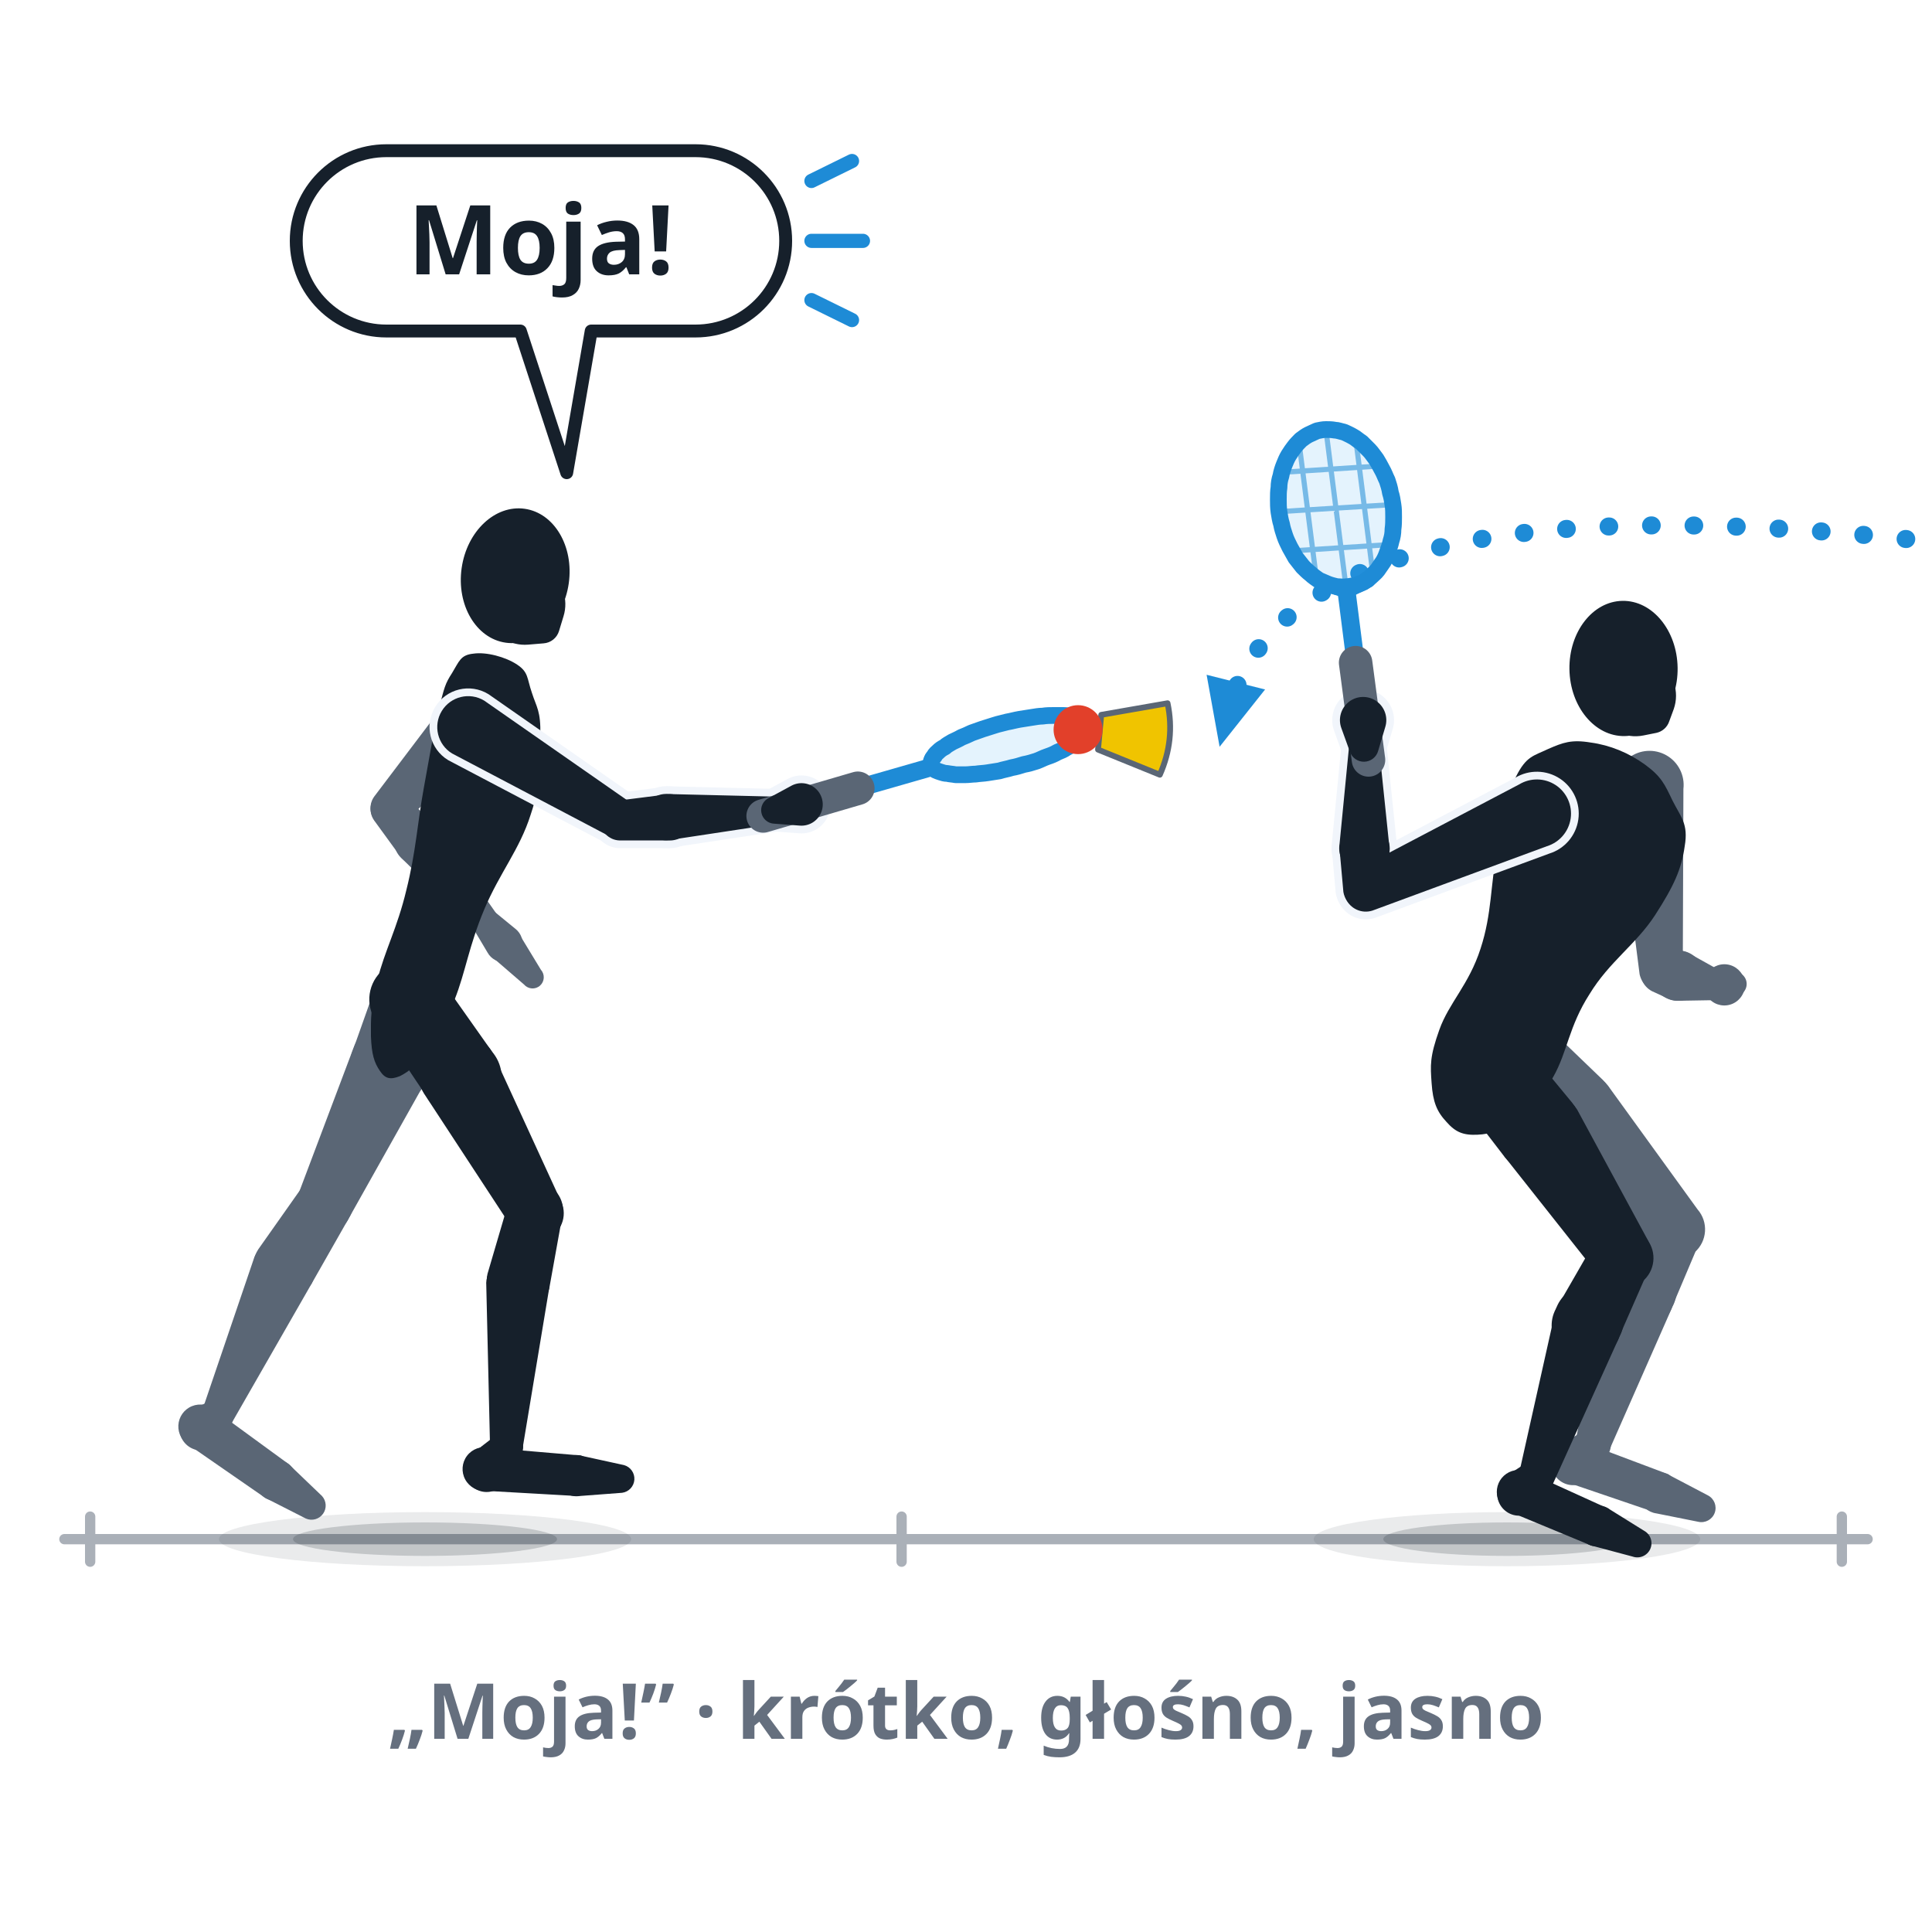
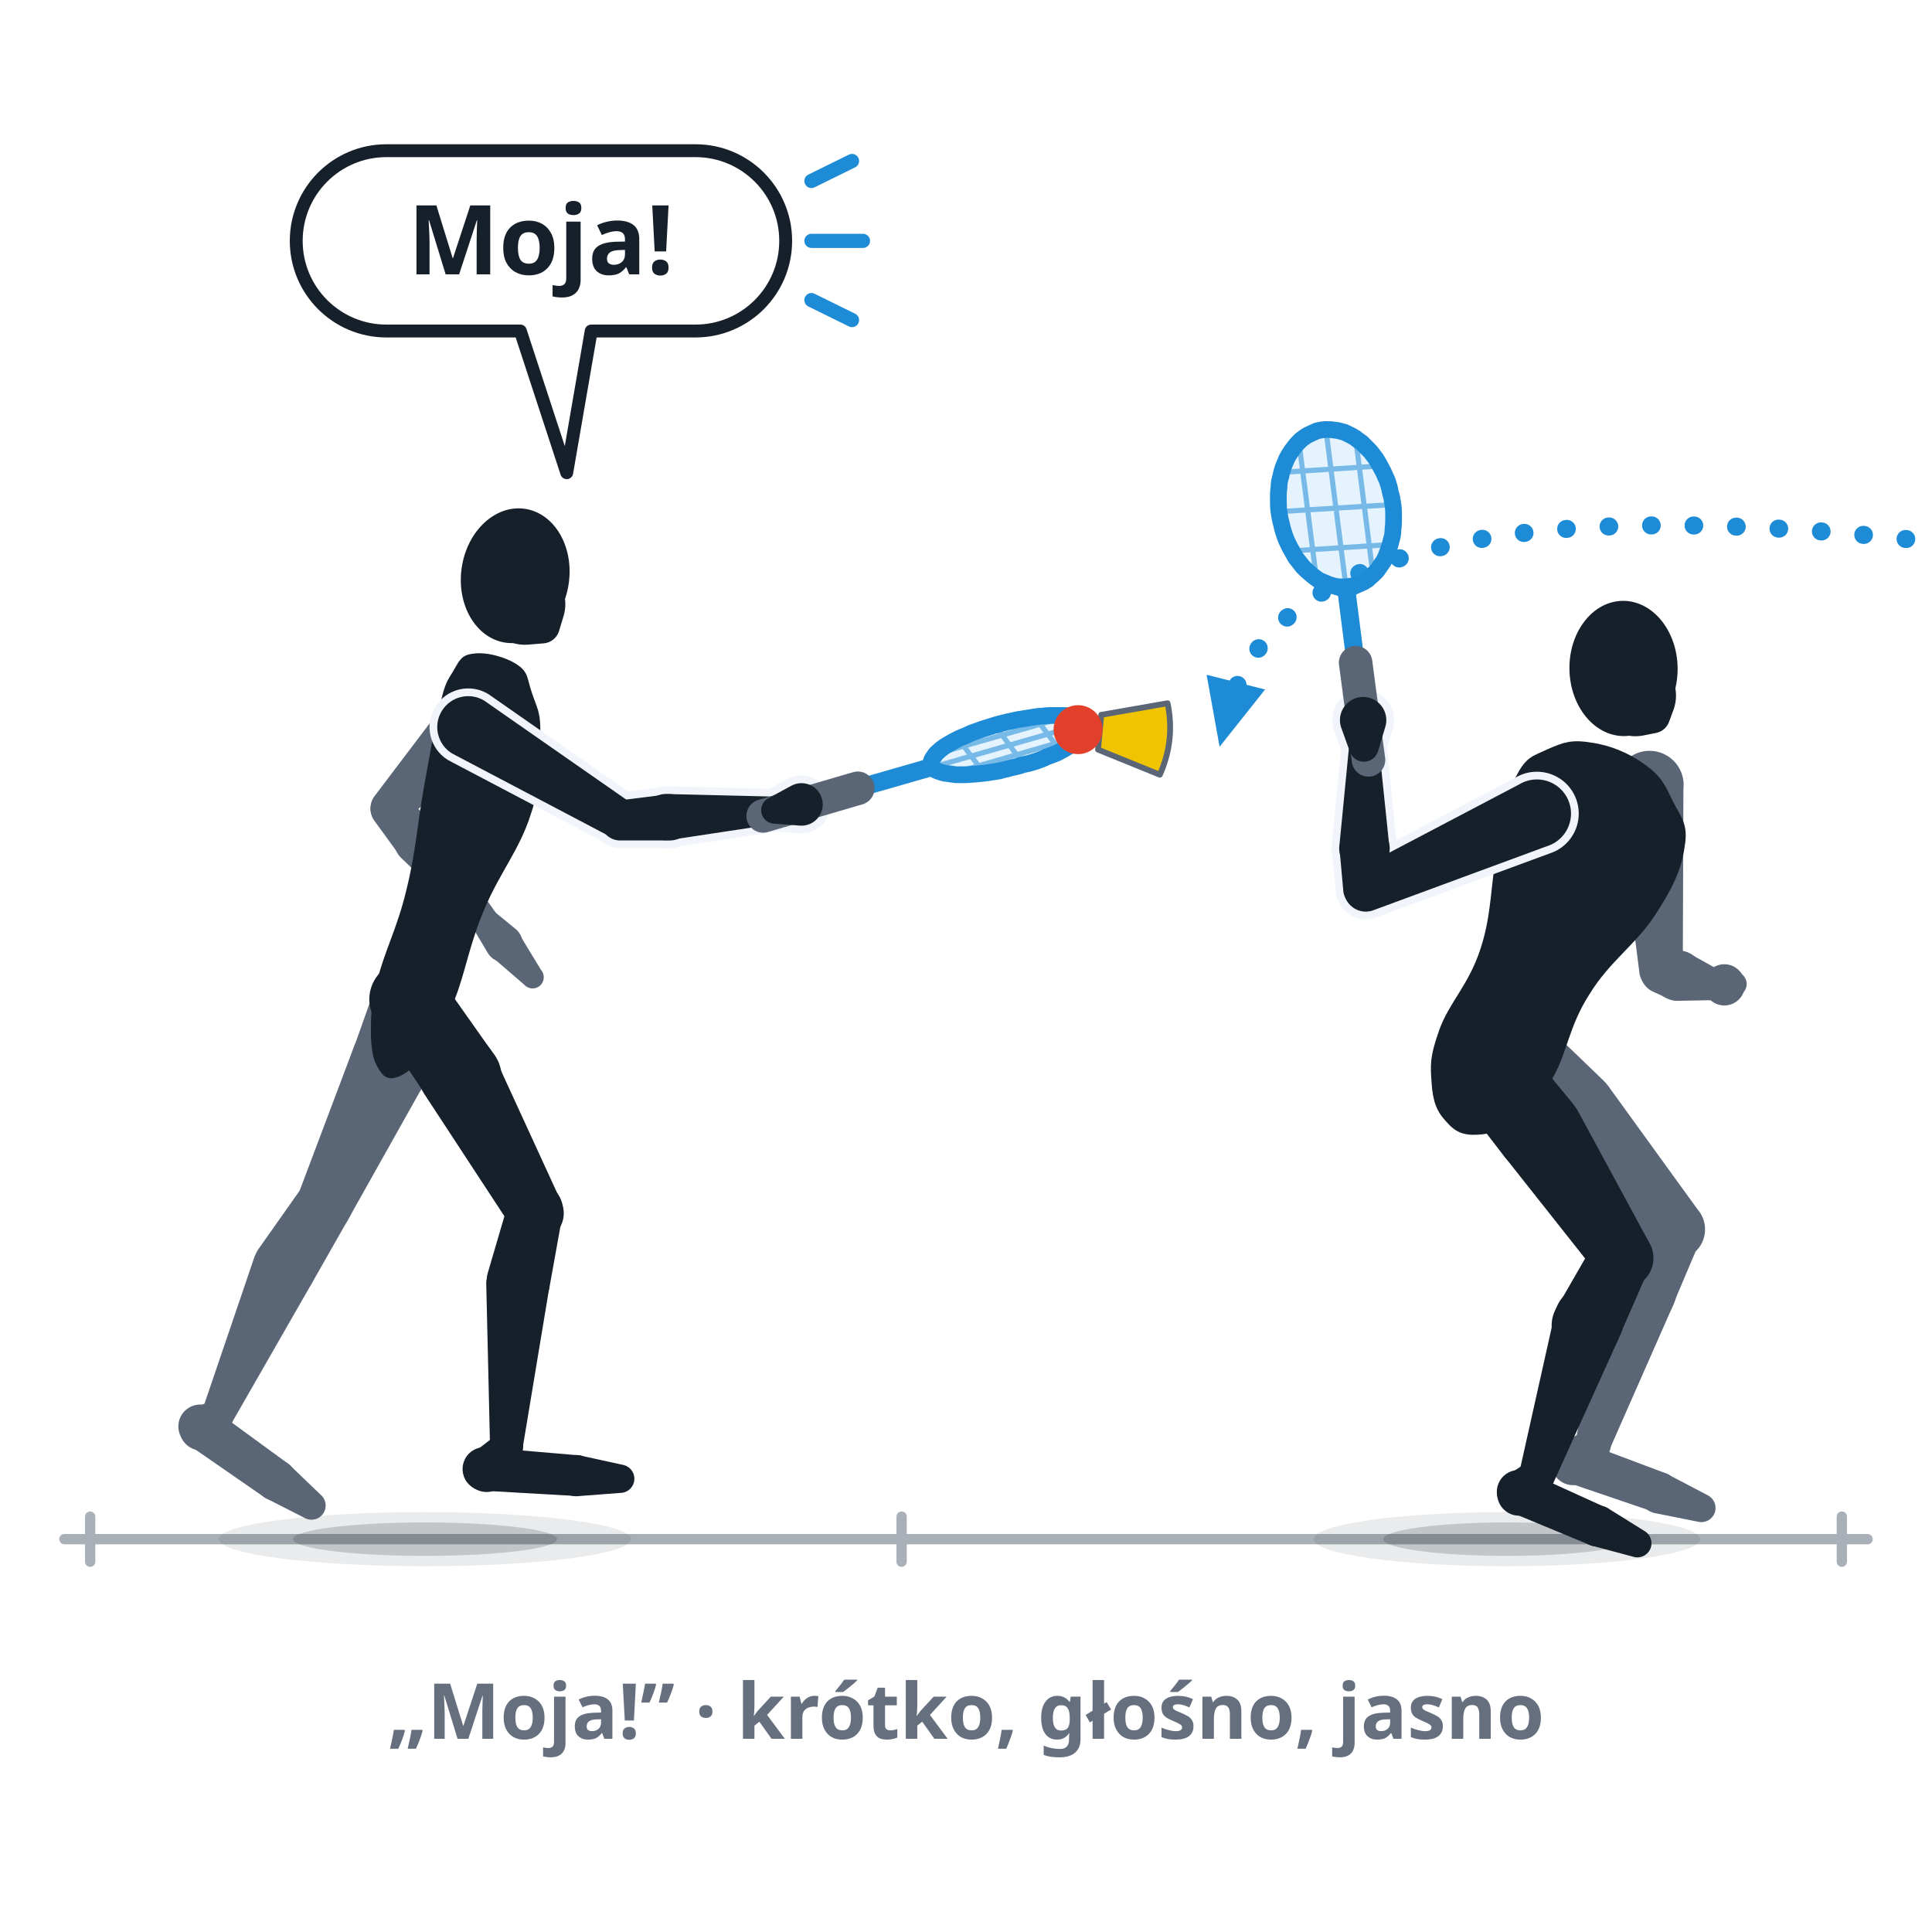
<svg xmlns="http://www.w3.org/2000/svg" viewBox="0 0 300 300" role="img" data-quelle="figuren" aria-label="Porozumienie w parze: dwaj partnerzy deblowi jeden za drugim na własnym polu, obaj zwróceni do przeciwnika. Gracz tylny woła „Moja!” i bierze speedera, gracz atakujący z przodu go przepuszcza.">
  <style>
    .s-k{fill:var(--tinte,#16202b)}
    .s-f{fill:var(--tinte-2,#5a6675)}
    .s-x{fill:var(--flaeche-2,#f1f5fb);stroke:var(--flaeche-2,#f1f5fb);stroke-width:2.4;stroke-linejoin:round}
    .s-rf{fill:var(--primaer,#38a4f1);opacity:.14}
    .s-rs{fill:none;stroke:var(--primaer-dunkel,#1e8bd6);stroke-width:.8;opacity:.55}
    .s-rr{fill:none;stroke:var(--primaer-dunkel,#1e8bd6);stroke-width:2.6;stroke-linejoin:round}
    .s-rh{fill:none;stroke:var(--primaer-dunkel,#1e8bd6);stroke-width:2.1;stroke-linecap:round;stroke-linejoin:round}
    .s-rsch{fill:none;stroke:var(--primaer-dunkel,#1e8bd6);stroke-width:2.8;stroke-linecap:round}
    .s-rg{fill:none;stroke:var(--tinte-2,#5a6675);stroke-width:5.2;stroke-linecap:round}
    .s-korb{fill:var(--speeder-korb,#f0c400);stroke:var(--tinte-2,#5a6675);stroke-width:.9;stroke-linejoin:round}
    .s-kappe{fill:var(--speeder-kappe,#e2402a)}
    .s-sch{fill:var(--schatten-boden,#16202b2e)}
    .s-schw{fill:var(--schatten-boden,#16202b2e);opacity:.5}
    .s-bahn{fill:none;stroke:var(--primaer-dunkel,#1e8bd6);stroke-width:2.8;stroke-dasharray:.1 6.5;stroke-linecap:round}
    .s-mk{fill:var(--primaer-dunkel,#1e8bd6)}
    .s-boden{fill:none;stroke:var(--tinte-3,#656f7e);stroke-width:1.6;opacity:.55;stroke-linecap:round}
    .s-blase{fill:var(--flaeche,#ffffff);stroke:var(--tinte,#16202b);stroke-width:2;stroke-linejoin:round}
    .s-ruf{fill:var(--tinte,#16202b);font:800 15px/1 system-ui,sans-serif;text-anchor:middle}
    .s-schall{fill:none;stroke:var(--primaer-dunkel,#1e8bd6);stroke-width:2.2;stroke-linecap:round}
    .st{fill:var(--tinte-3,#656f7e);font:600 12px/1 system-ui,sans-serif;text-anchor:middle}
  </style>
  <defs>
    <marker id="p043" viewBox="0 0 10 10" markerWidth="4.4" markerHeight="4.4" refX="5" refY="5" orient="auto">
      <path d="M1,1.2 L9.4,5 L1,8.8 Z" class="s-mk" />
    </marker>
  </defs>
  <path class="s-boden" d="M10,239L290,239M14,235.5L14,242.5M140,235.5L140,242.5M286,235.5L286,242.5" />
  <ellipse class="s-schw" cx="66" cy="239" rx="32" ry="4.2" />
  <ellipse class="s-sch" cx="66" cy="239" rx="20.5" ry="2.6" />
  <ellipse class="s-schw" cx="234" cy="239" rx="30" ry="4.2" />
  <ellipse class="s-sch" cx="234" cy="239" rx="19.2" ry="2.6" />
  <path class="s-bahn" d="M296,83.7 Q 200,73.7 190.7,110.7" marker-end="url(#p043)" />
  <g class="s-f">
    <path d="M229.2,166.9L239.4,177.3A6.7,6.7 0 1 0 248.9,167.7L238.4,157.6A6.5,6.5 0 0 0 229.2,166.9Z" />
    <path d="M239.5,177.3L256.5,194A4.7,4.7 0 0 0 263.6,187.8L249.7,168.6A6.7,6.7 0 1 0 239.5,177.3Z" />
    <path d="M255.7,188.3L250.1,198.1A5.4,5.4 0 1 0 259.7,202.8L264.1,192.4A4.7,4.7 0 0 0 255.7,188.3Z" />
    <path d="M249.6,199.6L244.6,224A2.7,2.7 0 0 0 249.7,225.6L259.7,202.9A5.4,5.4 0 1 0 249.6,199.6Z" />
    <path d="M245.8,222.2L242.7,224.2A3.4,3.4 0 1 0 247.1,229.1L249.4,226.2A2.7,2.7 0 0 0 245.8,222.2Z" />
    <path d="M243.4,230.2L256.9,234.8A3.2,3.2 0 0 0 259,228.9L245.7,223.9A3.4,3.4 0 1 0 243.4,230.2Z" />
    <path d="M257.2,235L263.7,236.3A2.2,2.2 0 0 0 265.2,232.2L259.3,229.1A3.2,3.2 0 1 0 257.2,235Z" />
  </g>
  <g class="s-f">
    <path d="M251,123.2L254.6,151.3A3.4,3.4 0 0 0 261.3,150.9L261.4,122.5A5.3,5.3 0 1 0 251,123.2Z" />
    <path d="M256.5,153.9L258.9,155A3.9,3.9 0 1 0 260.7,147.6L258.1,147.5A3.4,3.4 0 0 0 256.5,153.9Z" />
    <path d="M260.6,155.4L266.5,155.3A2.3,2.3 0 0 0 267.6,151L262.4,148.1A3.9,3.9 0 1 0 260.6,155.4Z" />
  </g>
  <g class="s-f">
    <path d="M264.9,154.6L265.5,155.2A3.2,3.2 0 1 0 265.2,151L264.7,151.5A2.3,2.3 0 0 0 264.9,154.6Z" />
    <path d="M269.8,155.1L270.7,154.1A1.9,1.9 0 0 0 270.5,151.3L269.5,150.5A3,3 0 1 0 269.8,155.1Z" />
  </g>
  <g class="s-k">
    <path d="M255.4,118.7C258,120.6 258.5,121.8 259.7,124.3C261,126.9 262.2,127.9 261.6,131.4C261.1,135 259.9,137.6 257,142.1C254,146.7 249.9,149.3 246.8,154.4C243.6,159.4 243.4,163.3 241.2,167.2C238.9,171.1 237.9,171.9 235.5,173.7C233.2,175.5 231.6,176.1 229.4,176.2C227.2,176.3 226,175.8 224.6,174.2C223.1,172.6 222.5,171.1 222.3,168.2C222.1,165.4 222,164.1 223.5,159.9C225,155.7 228.1,152.9 229.9,147.3C231.7,141.8 231.4,137.4 232.5,132C233.6,126.7 233.8,123.7 235.4,120.6C237,117.4 238.1,117.4 240.4,116.3C242.7,115.3 244,114.8 247,115.3C250,115.7 252.9,116.9 255.4,118.7Z" />
    <path d="M225,168.4L233.6,179.6A6.7,6.7 0 1 0 244.1,171.2L235.1,160.3A6.5,6.5 0 0 0 225,168.4Z" />
    <path d="M233.7,179.7L248.1,197.9A4.7,4.7 0 0 0 256,192.8L244.9,172.3A6.7,6.7 0 1 0 233.7,179.7Z" />
    <path d="M247.7,192.7L242,202.6A5.4,5.4 0 1 0 251.5,207.4L256.1,196.9A4.7,4.7 0 0 0 247.7,192.7Z" />
    <path d="M241.4,204.1L235.9,228.7A2.7,2.7 0 0 0 241.1,230.5L251.5,207.5A5.4,5.4 0 1 0 241.4,204.1Z" />
    <path d="M237.1,227.1L234.2,229A3.4,3.4 0 1 0 238.8,233.7L240.8,230.9A2.7,2.7 0 0 0 237.1,227.1Z" />
    <path d="M234.8,234.9L247.1,240A3.2,3.2 0 0 0 249.6,234.2L237.5,228.7A3.4,3.4 0 1 0 234.8,234.9Z" />
    <path d="M247.5,240.1L253.5,241.7A2.2,2.2 0 0 0 255.3,237.7L250,234.4A3.2,3.2 0 1 0 247.5,240.1Z" />
  </g>
  <g class="s-k">
    <ellipse cx="252.1" cy="103.8" rx="8.4" ry="10.5" transform="rotate(-0.9 252.1 103.8)" />
    <path d="M255.2,114.2L257.2,113.8A2.7,2.7 0 0 0 259.2,112L259.9,110.1A6.3,6.3 0 1 0 255.2,114.2Z" />
  </g>
  <g class="s-x">
    <path d="M235.9,121.8L210.4,135.2A3.4,3.4 0 0 0 213.1,141.4L240.2,131.4A5.3,5.3 0 1 0 235.9,121.8Z" />
    <path d="M215.3,138.5L215.8,131.8A3.9,3.9 0 1 0 208,131.8L208.6,138.5A3.4,3.4 0 0 0 215.3,138.5Z" />
    <path d="M215.7,131.1L214.1,115.7A2.3,2.3 0 0 0 209.5,115.7L208,131.1A3.9,3.9 0 1 0 215.7,131.1Z" />
    <path d="M214,116.6L215.1,112.9A3.6,3.6 0 1 0 208.3,113.1L209.6,116.7A2.3,2.3 0 0 0 214,116.6Z" />
  </g>
  <g class="s-k">
    <path d="M235.9,121.8L210.4,135.2A3.4,3.4 0 0 0 213.1,141.4L240.2,131.4A5.3,5.3 0 1 0 235.9,121.8Z" />
    <path d="M215.3,138.5L215.8,131.8A3.9,3.9 0 1 0 208,131.8L208.6,138.5A3.4,3.4 0 0 0 215.3,138.5Z" />
    <path d="M215.7,131.1L214.1,115.7A2.3,2.3 0 0 0 209.5,115.7L208,131.1A3.9,3.9 0 1 0 215.7,131.1Z" />
  </g>
  <path class="s-rf" d="M205.9,66.7C205.4,66.7 205,66.8 204.5,66.9C204.1,67.1 203.6,67.3 203.2,67.5C202.8,67.7 202.4,68 202,68.3C201.7,68.6 201.3,69 201,69.4C200.7,69.8 200.4,70.2 200.1,70.7C199.8,71.2 199.6,71.7 199.4,72.2C199.2,72.7 199,73.3 198.9,73.9C198.7,74.5 198.6,75.1 198.6,75.7C198.5,76.3 198.5,76.9 198.5,77.6C198.5,78.2 198.5,78.8 198.6,79.5C198.7,80.1 198.8,80.8 199,81.4C199.1,82 199.3,82.6 199.5,83.2C199.7,83.8 200,84.4 200.3,85C200.6,85.5 200.9,86.1 201.2,86.6C201.6,87.1 201.9,87.5 202.3,88C202.7,88.4 203.1,88.8 203.5,89.1C203.9,89.5 204.4,89.8 204.8,90.1C205.3,90.3 205.7,90.5 206.2,90.7C206.7,90.9 207.2,91 207.6,91.1C208.1,91.1 208.6,91.2 209,91.1C209.5,91.1 209.9,91 210.4,90.9C210.8,90.8 211.3,90.6 211.7,90.4C212.1,90.1 212.5,89.9 212.9,89.5C213.2,89.2 213.6,88.9 213.9,88.5C214.2,88.1 214.5,87.6 214.8,87.2C215.1,86.7 215.3,86.2 215.5,85.6C215.7,85.1 215.9,84.5 216,84C216.2,83.4 216.3,82.8 216.3,82.2C216.4,81.5 216.4,80.9 216.4,80.3C216.4,79.6 216.4,79 216.3,78.4C216.2,77.7 216.1,77.1 215.9,76.5C215.8,75.8 215.6,75.2 215.4,74.6C215.1,74 214.9,73.4 214.6,72.9C214.3,72.3 214,71.8 213.7,71.3C213.3,70.8 213,70.3 212.6,69.9C212.2,69.5 211.8,69.1 211.4,68.7C210.9,68.4 210.5,68 210.1,67.8C209.6,67.5 209.1,67.3 208.7,67.1C208.2,67 207.7,66.8 207.3,66.8C206.8,66.7 206.3,66.7 205.9,66.7Z" />
  <path class="s-rs" d="M213.1,88.5L210.6,68.8M208.9,90.3L206,67.6M204.3,89L201.8,69.4M215.2,84.6L201.3,85.5M215.5,78.4L199.4,79.4M213.6,72.4L199.7,73.3" />
  <path class="s-rh" d="M212.5,90.2L209.1,91.9L205.4,90.6" />
  <path class="s-rsch" d="M210.5,102.9L209.1,91.9" />
  <path class="s-rr" d="M205.9,66.7C205.4,66.7 205,66.8 204.5,66.9C204.1,67.1 203.6,67.3 203.2,67.5C202.8,67.7 202.4,68 202,68.3C201.7,68.6 201.3,69 201,69.4C200.7,69.8 200.4,70.2 200.1,70.7C199.8,71.2 199.6,71.7 199.4,72.2C199.2,72.7 199,73.3 198.9,73.9C198.7,74.5 198.6,75.1 198.6,75.7C198.5,76.3 198.5,76.9 198.5,77.6C198.5,78.2 198.5,78.8 198.6,79.5C198.7,80.1 198.8,80.8 199,81.4C199.1,82 199.3,82.6 199.5,83.2C199.7,83.8 200,84.4 200.3,85C200.6,85.5 200.9,86.1 201.2,86.6C201.6,87.1 201.9,87.5 202.3,88C202.7,88.4 203.1,88.8 203.5,89.1C203.9,89.5 204.4,89.8 204.8,90.1C205.3,90.3 205.7,90.5 206.2,90.7C206.7,90.9 207.2,91 207.6,91.1C208.1,91.1 208.6,91.2 209,91.1C209.5,91.1 209.9,91 210.4,90.9C210.8,90.8 211.3,90.6 211.7,90.4C212.1,90.1 212.5,89.9 212.9,89.5C213.2,89.2 213.6,88.9 213.9,88.5C214.2,88.1 214.5,87.6 214.8,87.2C215.1,86.7 215.3,86.2 215.5,85.6C215.7,85.1 215.9,84.5 216,84C216.2,83.4 216.3,82.8 216.3,82.2C216.4,81.5 216.4,80.9 216.4,80.3C216.4,79.6 216.4,79 216.3,78.4C216.2,77.7 216.1,77.1 215.9,76.5C215.8,75.8 215.6,75.2 215.4,74.6C215.1,74 214.9,73.4 214.6,72.9C214.3,72.3 214,71.8 213.7,71.3C213.3,70.8 213,70.3 212.6,69.9C212.2,69.5 211.8,69.1 211.4,68.7C210.9,68.4 210.5,68 210.1,67.8C209.6,67.5 209.1,67.3 208.7,67.1C208.2,67 207.7,66.8 207.3,66.8C206.8,66.7 206.3,66.7 205.9,66.7Z" />
  <path class="s-rg" d="M212.5,118L210.5,102.9" />
  <g class="s-k">
    <path d="M214,116.6L215.1,112.9A3.6,3.6 0 1 0 208.3,113.1L209.6,116.7A2.3,2.3 0 0 0 214,116.6Z" />
  </g>
  <g class="s-f">
    <path d="M59.3,150.4L54.9,162.8A6.2,6.2 0 1 0 66.6,166.7L70.6,154.2A6,6 0 0 0 59.3,150.4Z" />
    <path d="M54.9,162.7L46.3,185.5A4.3,4.3 0 0 0 54.2,189.1L66.1,167.9A6.2,6.2 0 1 0 54.9,162.7Z" />
    <path d="M46.8,184.5L40.1,194A4.9,4.9 0 1 0 48.4,199.3L54.2,189.1A4.3,4.3 0 0 0 46.8,184.5Z" />
    <path d="M39.5,195.2L31.4,219A2.5,2.5 0 0 0 35.9,221.1L48.4,199.3A4.9,4.9 0 1 0 39.5,195.2Z" />
    <path d="M32.9,217.5L30.2,218.6A3.4,3.4 0 1 0 34.1,223.7L35.8,221.3A2.5,2.5 0 0 0 32.9,217.5Z" />
    <path d="M29.5,224.5L41.2,232.6A3.2,3.2 0 0 0 44.9,227.4L33.4,219A3.4,3.4 0 1 0 29.5,224.5Z" />
    <path d="M41.6,232.8L47.5,235.8A2.2,2.2 0 0 0 50,232.3L45.2,227.7A3.2,3.2 0 1 0 41.6,232.8Z" />
  </g>
  <g class="s-f">
    <path d="M71.5,106L58.1,123.7A3.1,3.1 0 0 0 62.7,127.8L78.7,112.4A4.8,4.8 0 1 0 71.5,106Z" />
    <path d="M58.1,127.4L62.1,132.9A3.6,3.6 0 1 0 67.6,128.3L62.8,123.4A3.1,3.1 0 0 0 58.1,127.4Z" />
    <path d="M62.5,133.4L73.9,144.6A2.1,2.1 0 0 0 77.1,141.9L67.9,128.8A3.6,3.6 0 1 0 62.5,133.4Z" />
  </g>
  <g class="s-f">
    <path d="M73.5,144.2L75.7,147.9A2.9,2.9 0 1 0 80,144.2L76.7,141.5A2.1,2.1 0 0 0 73.5,144.2Z" />
    <path d="M76.3,148.5L81.4,152.9A1.7,1.7 0 0 0 84,150.6L80.6,145A2.8,2.8 0 1 0 76.3,148.5Z" />
  </g>
  <g class="s-k">
    <path d="M80.3,103.2C82.1,104.4 81.8,105.3 82.6,107.6C83.3,109.8 84,110.4 83.9,114.2C83.9,118 84.2,121.2 82.4,126.5C80.7,131.9 77.6,135.5 75.2,141.2C72.8,146.9 72.3,150.9 70.6,155.2C68.8,159.6 68.1,160.7 66.4,163.1C64.7,165.4 63.5,166.4 62.1,167.1C60.6,167.7 59.8,167.5 59,166.3C58.1,165 57.7,163.7 57.6,160.9C57.6,158.1 57.5,156.8 58.6,152.2C59.7,147.7 61.7,144.1 63.1,138.2C64.6,132.2 64.8,127.9 65.8,122.4C66.8,116.8 67.3,113.9 68.1,110.3C69,106.7 69.1,106.2 70.2,104.5C71.3,102.7 71.5,101.7 73.5,101.5C75.5,101.2 78.5,102 80.3,103.2Z" />
    <path d="M58.1,158.1L66.2,170.2A6.2,6.2 0 1 0 76.4,163.3L68,151.4A6,6 0 0 0 58.1,158.1Z" />
    <path d="M66.1,170.2L79.4,190.5A4.3,4.3 0 0 0 87,186.3L76.9,164.3A6.2,6.2 0 1 0 66.1,170.2Z" />
    <path d="M78.9,186.9L75.7,197.8A4.9,4.9 0 1 0 85.3,200L87.3,188.9A4.3,4.3 0 0 0 78.9,186.9Z" />
    <path d="M75.5,199.2L76.1,224.9A2.5,2.5 0 0 0 81.1,225.2L85.3,199.9A4.9,4.9 0 1 0 75.5,199.2Z" />
    <path d="M77.1,222.8L73.6,225.5A3.4,3.4 0 1 0 78.6,229.8L80.8,226.1A2.5,2.5 0 0 0 77.1,222.8Z" />
    <path d="M75.5,231.5L89.6,232.3A3.2,3.2 0 0 0 90.1,226L76,224.8A3.4,3.4 0 1 0 75.5,231.5Z" />
    <path d="M90,232.3L96.6,231.8A2.2,2.2 0 0 0 96.9,227.5L90.5,226.1A3.2,3.2 0 1 0 90,232.3Z" />
  </g>
  <g class="s-k">
    <ellipse cx="80" cy="89.4" rx="8.4" ry="10.5" transform="rotate(8.1 80 89.4)" />
    <path d="M82,100.1L84.4,99.9A2.7,2.7 0 0 0 86.8,98L87.5,95.7A6.3,6.3 0 1 0 82,100.1Z" />
  </g>
  <g class="s-x">
    <path d="M70.2,117L95.1,130.1A3.1,3.1 0 0 0 98.3,124.9L75.2,108.8A4.8,4.8 0 1 0 70.2,117Z" />
    <path d="M96.5,130.5L103.7,130.5A3.6,3.6 0 1 0 103.2,123.4L96.1,124.3A3.1,3.1 0 0 0 96.5,130.5Z" />
    <path d="M104.2,130.4L120.7,127.9A2.1,2.1 0 0 0 120.4,123.7L103.8,123.3A3.6,3.6 0 1 0 104.2,130.4Z" />
    <path d="M120.2,127.9L124.2,128.2A3.3,3.3 0 1 0 122.9,122L119.4,123.9A2.1,2.1 0 0 0 120.2,127.9Z" />
  </g>
  <g class="s-k">
    <path d="M70.2,117L95.1,130.1A3.1,3.1 0 0 0 98.3,124.9L75.2,108.8A4.8,4.8 0 1 0 70.2,117Z" />
    <path d="M96.5,130.5L103.7,130.5A3.6,3.6 0 1 0 103.2,123.4L96.1,124.3A3.1,3.1 0 0 0 96.5,130.5Z" />
    <path d="M104.2,130.4L120.7,127.9A2.1,2.1 0 0 0 120.4,123.7L103.8,123.3A3.6,3.6 0 1 0 104.2,130.4Z" />
  </g>
-   <path class="s-rf" d="M168.7,112.2C168.6,112.1 168.4,111.9 168.2,111.8C168,111.7 167.7,111.6 167.4,111.5C167.1,111.4 166.8,111.3 166.4,111.2C166,111.2 165.6,111.1 165.1,111.1C164.6,111.1 164.1,111.1 163.6,111.1C163.1,111.1 162.5,111.1 161.9,111.2C161.4,111.2 160.8,111.3 160.2,111.4C159.5,111.5 158.9,111.6 158.3,111.7C157.7,111.8 157,112 156.4,112.1C155.7,112.3 155.1,112.4 154.5,112.6C153.9,112.8 153.2,113 152.6,113.2C152,113.4 151.5,113.6 150.9,113.8C150.3,114.1 149.8,114.3 149.3,114.5C148.8,114.8 148.3,115 147.9,115.2C147.4,115.5 147,115.7 146.7,116C146.3,116.2 146,116.4 145.7,116.7C145.5,116.9 145.2,117.1 145.1,117.4C144.9,117.6 144.8,117.8 144.7,118C144.6,118.2 144.6,118.4 144.6,118.6C144.6,118.8 144.7,119 144.8,119.1C144.9,119.3 145.1,119.4 145.3,119.6C145.5,119.7 145.8,119.8 146.1,119.9C146.4,120 146.7,120.1 147.1,120.1C147.5,120.2 147.9,120.2 148.4,120.3C148.9,120.3 149.4,120.3 149.9,120.3C150.4,120.3 151,120.2 151.5,120.2C152.1,120.1 152.7,120.1 153.3,120C153.9,119.9 154.6,119.8 155.2,119.7C155.8,119.5 156.5,119.4 157.1,119.2C157.7,119.1 158.4,118.9 159,118.7C159.6,118.6 160.3,118.4 160.9,118.2C161.5,118 162,117.7 162.6,117.5C163.2,117.3 163.7,117.1 164.2,116.8C164.7,116.6 165.2,116.4 165.6,116.1C166,115.9 166.4,115.7 166.8,115.4C167.2,115.2 167.5,114.9 167.8,114.7C168,114.5 168.3,114.2 168.4,114C168.6,113.8 168.7,113.6 168.8,113.4C168.9,113.2 168.9,113 168.9,112.8C168.9,112.6 168.8,112.4 168.7,112.2Z" />
+   <path class="s-rf" d="M168.7,112.2C168.6,112.1 168.4,111.9 168.2,111.8C168,111.7 167.7,111.6 167.4,111.5C167.1,111.4 166.8,111.3 166.4,111.2C166,111.2 165.6,111.1 165.1,111.1C164.6,111.1 164.1,111.1 163.6,111.1C163.1,111.1 162.5,111.1 161.9,111.2C161.4,111.2 160.8,111.3 160.2,111.4C159.5,111.5 158.9,111.6 158.3,111.7C157.7,111.8 157,112 156.4,112.1C155.7,112.3 155.1,112.4 154.5,112.6C153.9,112.8 153.2,113 152.6,113.2C152,113.4 151.5,113.6 150.9,113.8C150.3,114.1 149.8,114.3 149.3,114.5C148.8,114.7 148.3,115 147.9,115.2C147.4,115.5 147,115.7 146.7,115.9C146.3,116.2 146,116.4 145.7,116.7C145.5,116.9 145.2,117.1 145.1,117.4C144.9,117.6 144.8,117.8 144.7,118C144.6,118.2 144.6,118.4 144.6,118.6C144.6,118.8 144.7,119 144.8,119.1C144.9,119.3 145.1,119.4 145.3,119.6C145.5,119.7 145.8,119.8 146.1,119.9C146.4,120 146.7,120.1 147.1,120.1C147.5,120.2 147.9,120.2 148.4,120.3C148.9,120.3 149.4,120.3 149.9,120.3C150.4,120.3 151,120.2 151.5,120.2C152.1,120.1 152.7,120.1 153.3,120C153.9,119.9 154.6,119.8 155.2,119.7C155.8,119.5 156.5,119.4 157.1,119.2C157.7,119.1 158.4,118.9 159,118.7C159.6,118.6 160.3,118.4 160.9,118.2C161.5,118 162,117.8 162.6,117.5C163.2,117.3 163.7,117.1 164.2,116.9C164.7,116.6 165.2,116.4 165.6,116.1C166,115.9 166.4,115.7 166.8,115.4C167.2,115.2 167.5,114.9 167.8,114.7C168,114.5 168.3,114.2 168.4,114C168.6,113.8 168.7,113.6 168.8,113.4C168.9,113.2 168.9,113 168.9,112.8C168.9,112.6 168.8,112.4 168.7,112.2Z" />
+   <path class="s-rs" d="M148.2,120L167.5,114.4M145.6,118.9L167.9,112.5M146,116.9L165.2,111.4M152.6,119.8L149,115M158.8,118.5L154.7,112.9M164.5,116.4L160.9,111.6" />
  <path class="s-rh" d="M146.4,120.1L144,119.3L144.6,117.7" />
  <path class="s-rsch" d="M133.2,122.4L144,119.3" />
-   <path class="s-rr" d="M168.7,112.2C168.6,112.1 168.4,111.9 168.2,111.8C168,111.7 167.7,111.6 167.4,111.5C167.1,111.4 166.8,111.3 166.4,111.2C166,111.2 165.6,111.1 165.1,111.1C164.6,111.1 164.1,111.1 163.6,111.1C163.1,111.1 162.5,111.1 161.9,111.2C161.4,111.2 160.8,111.3 160.2,111.4C159.5,111.5 158.9,111.6 158.3,111.7C157.7,111.8 157,112 156.4,112.1C155.7,112.3 155.1,112.4 154.5,112.6C153.9,112.8 153.2,113 152.6,113.2C152,113.4 151.5,113.6 150.9,113.8C150.3,114.1 149.8,114.3 149.3,114.5C148.8,114.8 148.3,115 147.9,115.2C147.4,115.5 147,115.7 146.7,116C146.3,116.2 146,116.4 145.7,116.7C145.5,116.9 145.2,117.1 145.1,117.4C144.9,117.6 144.8,117.8 144.7,118C144.6,118.2 144.6,118.4 144.6,118.6C144.6,118.8 144.7,119 144.8,119.1C144.9,119.3 145.1,119.4 145.3,119.6C145.5,119.7 145.8,119.8 146.1,119.9C146.4,120 146.7,120.1 147.1,120.1C147.5,120.2 147.9,120.2 148.4,120.3C148.9,120.3 149.4,120.3 149.9,120.3C150.4,120.3 151,120.2 151.5,120.2C152.1,120.1 152.7,120.1 153.3,120C153.9,119.9 154.6,119.8 155.2,119.7C155.8,119.5 156.5,119.4 157.1,119.2C157.7,119.1 158.4,118.9 159,118.7C159.6,118.6 160.3,118.4 160.9,118.2C161.5,118 162,117.7 162.6,117.5C163.2,117.3 163.7,117.1 164.2,116.8C164.7,116.6 165.2,116.4 165.6,116.1C166,115.9 166.4,115.7 166.8,115.4C167.2,115.2 167.5,114.9 167.8,114.7C168,114.5 168.3,114.2 168.4,114C168.6,113.8 168.7,113.6 168.8,113.4C168.9,113.2 168.9,113 168.9,112.8C168.9,112.6 168.8,112.4 168.7,112.2Z" />
+   <path class="s-rr" d="M168.7,112.2C168.6,112.1 168.4,111.9 168.2,111.8C168,111.7 167.7,111.6 167.4,111.5C167.1,111.4 166.8,111.3 166.4,111.2C166,111.2 165.6,111.1 165.1,111.1C164.6,111.1 164.1,111.1 163.6,111.1C163.1,111.1 162.5,111.1 161.9,111.2C161.4,111.2 160.8,111.3 160.2,111.4C159.5,111.5 158.9,111.6 158.3,111.7C157.7,111.8 157,112 156.4,112.1C155.7,112.3 155.1,112.4 154.5,112.6C153.9,112.8 153.2,113 152.6,113.2C152,113.4 151.5,113.6 150.9,113.8C150.3,114.1 149.8,114.3 149.3,114.5C148.8,114.7 148.3,115 147.9,115.2C147.4,115.5 147,115.7 146.7,115.9C146.3,116.2 146,116.4 145.7,116.7C145.5,116.9 145.2,117.1 145.1,117.4C144.9,117.6 144.8,117.8 144.7,118C144.6,118.2 144.6,118.4 144.6,118.6C144.6,118.8 144.7,119 144.8,119.1C144.9,119.3 145.1,119.4 145.3,119.6C145.5,119.7 145.8,119.8 146.1,119.9C146.4,120 146.7,120.1 147.1,120.1C147.5,120.2 147.9,120.2 148.4,120.3C148.9,120.3 149.4,120.3 149.9,120.3C150.4,120.3 151,120.2 151.5,120.2C152.1,120.1 152.7,120.1 153.3,120C153.9,119.9 154.6,119.8 155.2,119.7C155.8,119.5 156.5,119.4 157.1,119.2C157.7,119.1 158.4,118.9 159,118.7C159.6,118.6 160.3,118.4 160.9,118.2C161.5,118 162,117.8 162.6,117.5C163.2,117.3 163.7,117.1 164.2,116.9C164.7,116.6 165.2,116.4 165.6,116.1C166,115.9 166.4,115.7 166.8,115.4C167.2,115.2 167.5,114.9 167.8,114.7C168,114.5 168.3,114.2 168.4,114C168.6,113.8 168.7,113.6 168.8,113.4C168.9,113.2 168.9,113 168.9,112.8C168.9,112.6 168.8,112.4 168.7,112.2Z" />
  <path class="s-rg" d="M118.5,126.7L133.2,122.4" />
  <g class="s-k">
    <path d="M120.2,127.9L124.2,128.2A3.3,3.3 0 1 0 122.9,122L119.4,123.9A2.1,2.1 0 0 0 120.2,127.9Z" />
  </g>
  <path class="s-korb" d="M171,111L181.3,109.2Q182.5,114.9 180.1,120.3L170.5,116.4Z" />
  <path class="s-kappe" d="M163.6,113.3a3.8,3.8 0 1 0 7.6,0a3.8,3.8 0 1 0 -7.6,0Z" />
  <path class="s-blase" d="M60,23.4L108,23.4A14,14 0 0 1 108,51.4L91.8,51.4L88,73.4L80.8,51.4L60,51.4A14,14 0 0 1 60,23.4Z" />
  <path class="s-schall" d="M126,28.1L132.3,25M126,37.4L134,37.4M126,46.6L132.3,49.7" />
  <text class="s-ruf" x="84" y="42.6">Moja!</text>
  <text class="st" x="150" y="270">„Moja!” · krótko, głośno, jasno</text>
</svg>
